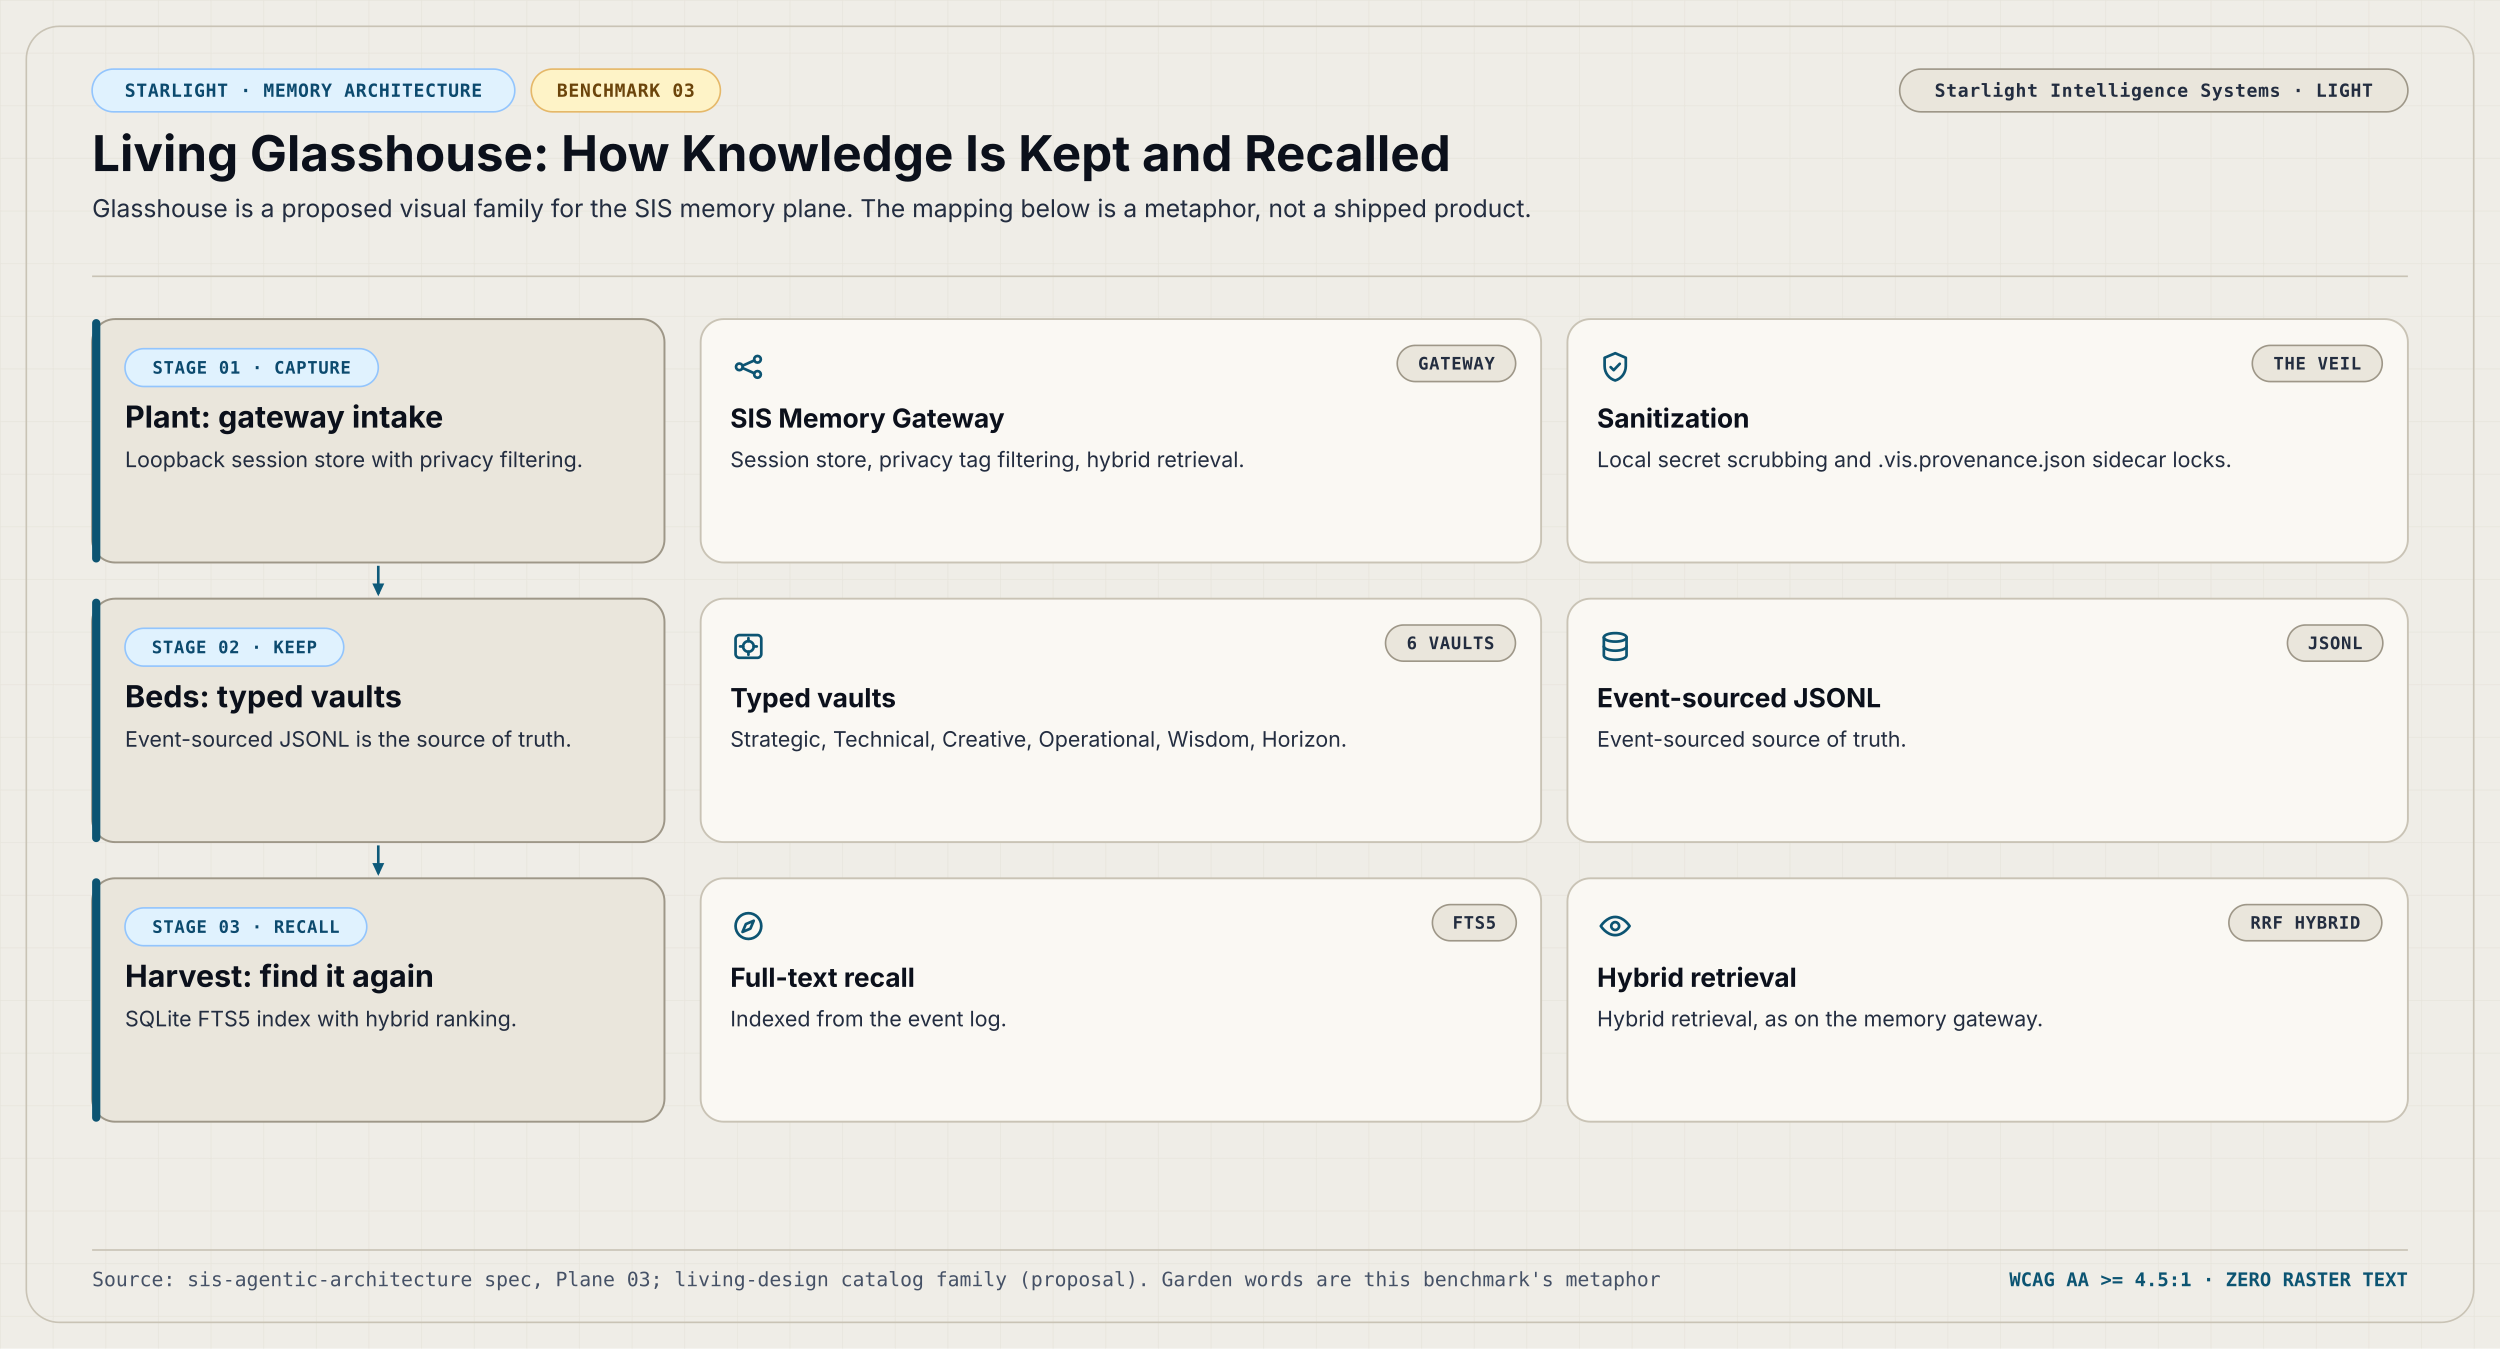
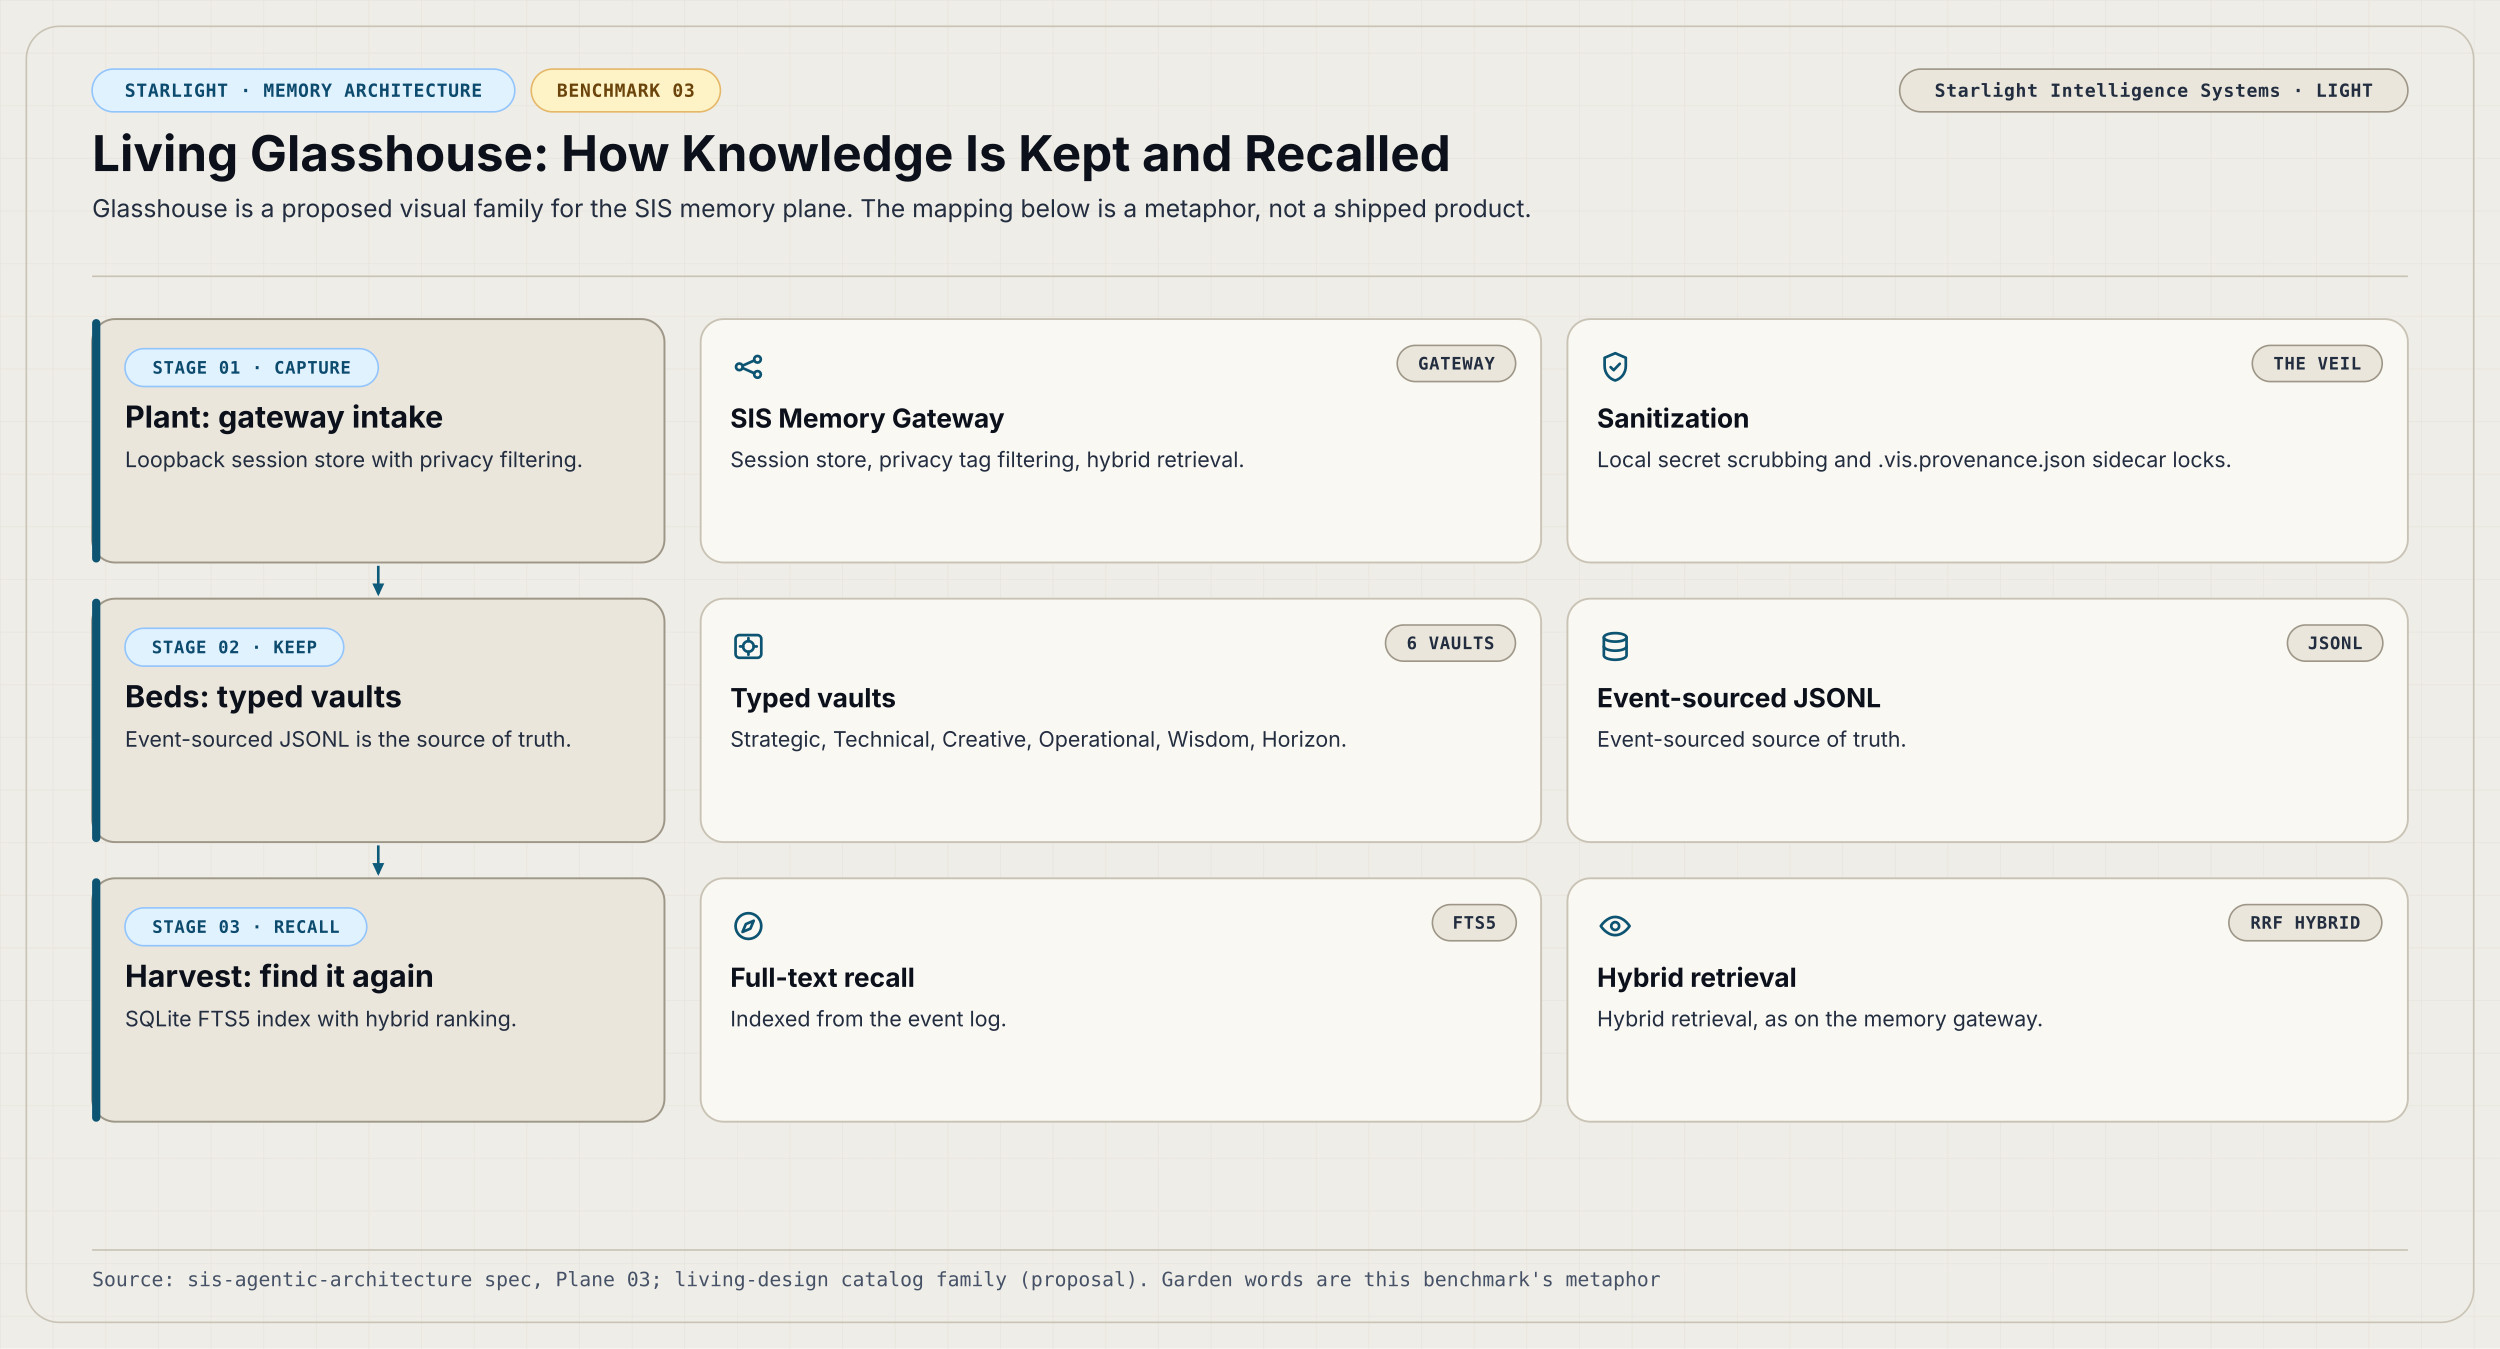
<svg xmlns="http://www.w3.org/2000/svg" viewBox="0 0 1520 820" width="1520" height="820" role="img" aria-labelledby="title-ig-03-living-glasshouse-memory-light desc-ig-03-living-glasshouse-memory-light" data-brand="sis" data-archetype="layered-architecture" data-theme="light">
  <defs>
    <linearGradient id="bg-grad-ig-03-living-glasshouse-memory-light" x1="0" y1="0" x2="1" y2="1">
      <stop offset="0%" stop-color="#EFEDE7" />
      <stop offset="100%" stop-color="#E6E2D8" />
    </linearGradient>
    <pattern id="grid-ig-03-living-glasshouse-memory-light" width="32" height="32" patternUnits="userSpaceOnUse">
      <path d="M 32 0 L 0 0 0 32" fill="none" stroke="#DFDBD0" stroke-width="0.75" />
    </pattern>
    <marker id="arrow-ig-03-living-glasshouse-memory-light" viewBox="0 0 10 10" refX="7" refY="5" markerWidth="6.5" markerHeight="6.5" orient="auto-start-reverse">
      <path d="M 1 1.5 L 8.5 5 L 1 8.5 z" fill="#0E5A7A" />
    </marker>
  </defs>
  <rect x="0" y="0" width="1520" height="820" fill="#EFEDE7" />
  <rect x="0" y="0" width="1520" height="820" fill="url(#grid-ig-03-living-glasshouse-memory-light)" opacity="0.55" />
  <rect x="16" y="16" width="1488" height="788" rx="20" fill="none" stroke="#C9C3B5" stroke-width="1" />
  <rect x="56" y="42" width="257" height="26" rx="13" fill="#E0F2FE" stroke="#93C5FD" stroke-width="1" />
  <text x="184.5" y="58.85" fill="#0C4A6E" font-family="'IBM Plex Mono', 'JetBrains Mono', ui-monospace, monospace" font-size="11" font-weight="600" letter-spacing="0.4" text-anchor="middle">STARLIGHT · MEMORY ARCHITECTURE</text>
  <rect x="323" y="42" width="115" height="26" rx="13" fill="#FEF3C7" stroke="#E5B869" stroke-width="1" />
  <text x="380.5" y="58.85" fill="#6B440B" font-family="'IBM Plex Mono', 'JetBrains Mono', ui-monospace, monospace" font-size="11" font-weight="600" letter-spacing="0.4" text-anchor="middle">BENCHMARK 03</text>
  <rect x="1155" y="42" width="309" height="26" rx="13" fill="#EAE6DC" stroke="#9E9788" stroke-width="1" />
  <text x="1309.5" y="58.85" fill="#232D40" font-family="'IBM Plex Mono', 'JetBrains Mono', ui-monospace, monospace" font-size="11" font-weight="600" letter-spacing="0.4" text-anchor="middle">Starlight Intelligence Systems · LIGHT</text>
  <text x="56" y="104" fill="#0B101B" font-family="'Instrument Sans', Inter, system-ui, -apple-system, sans-serif" font-size="30" font-weight="700">Living Glasshouse: How Knowledge Is Kept and Recalled</text>
  <text x="56" y="132" fill="#232D40" font-family="'Instrument Sans', Inter, system-ui, -apple-system, sans-serif" font-size="15" font-weight="400">Glasshouse is a proposed visual family for the SIS memory plane. The mapping below is a metaphor, not a shipped product.</text>
  <line x1="56" y1="168" x2="1464" y2="168" stroke="#C9C3B5" stroke-width="1" />
  <line x1="56" y1="760" x2="1464" y2="760" stroke="#C9C3B5" stroke-width="1" />
  <text x="56" y="782" fill="#455166" font-family="'IBM Plex Mono', 'JetBrains Mono', ui-monospace, monospace" font-size="12" font-weight="500">Source: sis-agentic-architecture spec, Plane 03; living-design catalog family (proposal). Garden words are this benchmark's metaphor</text>
-   <text x="1464" y="782" fill="#0C5472" font-family="'IBM Plex Mono', 'JetBrains Mono', ui-monospace, monospace" font-size="11.5" font-weight="600" text-anchor="end">WCAG AA &gt;= 4.5:1 · ZERO RASTER TEXT</text>
  <rect x="56" y="194" width="348" height="148" rx="14" fill="#EAE6DC" stroke="#9E9788" stroke-width="1.2" />
  <rect x="56" y="194" width="5" height="148" rx="2.5" fill="#0C5472" />
  <rect x="76" y="212" width="154" height="23" rx="11.5" fill="#E0F2FE" stroke="#93C5FD" stroke-width="1" />
  <text x="153" y="227.18" fill="#0C4A6E" font-family="'IBM Plex Mono', 'JetBrains Mono', ui-monospace, monospace" font-size="10.5" font-weight="600" letter-spacing="0.4" text-anchor="middle">STAGE 01 · CAPTURE</text>
  <text x="76" y="260" fill="#0B101B" font-family="'Instrument Sans', Inter, system-ui, -apple-system, sans-serif" font-size="18.5" font-weight="700">Plant: gateway intake</text>
  <text x="76" y="284" fill="#232D40" font-family="'Instrument Sans', Inter, system-ui, -apple-system, sans-serif" font-size="13" font-weight="400">Loopback session store with privacy filtering.</text>
  <rect x="426" y="194" width="511" height="148" rx="14" fill="#FAF8F3" stroke="#C9C3B5" stroke-width="1.15" />
  <g transform="translate(444, 212) scale(0.92)" width="22" height="22" fill="none" stroke="#0C5472" stroke-width="1.8" stroke-linecap="round" stroke-linejoin="round">
    <circle cx="6" cy="12" r="2.2" />
    <circle cx="18" cy="7" r="2.2" />
    <circle cx="18" cy="17" r="2.2" />
    <path d="M8.2 11.2L15.8 7.8" />
    <path d="M8.2 12.8l7.6 3.4" />
  </g>
  <rect x="849.52" y="210" width="72" height="22" rx="11" fill="#EAE6DC" stroke="#9E9788" stroke-width="1" />
  <text x="885.52" y="224.68" fill="#232D40" font-family="'IBM Plex Mono', 'JetBrains Mono', ui-monospace, monospace" font-size="10.5" font-weight="600" letter-spacing="0.4" text-anchor="middle">GATEWAY</text>
  <text x="444" y="260" fill="#0B101B" font-family="'Instrument Sans', Inter, system-ui, -apple-system, sans-serif" font-size="16" font-weight="700">SIS Memory Gateway</text>
  <text x="444" y="284" fill="#232D40" font-family="'Instrument Sans', Inter, system-ui, -apple-system, sans-serif" font-size="13" font-weight="400">Session store, privacy tag filtering, hybrid retrieval.</text>
  <rect x="953" y="194" width="511" height="148" rx="14" fill="#FAF8F3" stroke="#C9C3B5" stroke-width="1.15" />
  <g transform="translate(971, 212) scale(0.92)" width="22" height="22" fill="none" stroke="#0C5472" stroke-width="1.8" stroke-linecap="round" stroke-linejoin="round">
    <path d="M12 3l7 3v5.5c0 4.6-3 8.4-7 9.5-4-1.1-7-4.9-7-9.5V6l7-3z" />
    <path d="M9 12.2l2 2 4-4.2" />
  </g>
  <rect x="1369.4" y="210" width="79" height="22" rx="11" fill="#EAE6DC" stroke="#9E9788" stroke-width="1" />
  <text x="1408.9" y="224.68" fill="#232D40" font-family="'IBM Plex Mono', 'JetBrains Mono', ui-monospace, monospace" font-size="10.5" font-weight="600" letter-spacing="0.4" text-anchor="middle">THE VEIL</text>
  <text x="971" y="260" fill="#0B101B" font-family="'Instrument Sans', Inter, system-ui, -apple-system, sans-serif" font-size="16" font-weight="700">Sanitization</text>
  <text x="971" y="284" fill="#232D40" font-family="'Instrument Sans', Inter, system-ui, -apple-system, sans-serif" font-size="13" font-weight="400">Local secret scrubbing and .vis.provenance.json sidecar locks.</text>
  <line x1="230" y1="344" x2="230" y2="361" stroke="#0E5A7A" stroke-width="1.6" marker-end="url(#arrow-ig-03-living-glasshouse-memory-light)" />
  <rect x="56" y="364" width="348" height="148" rx="14" fill="#EAE6DC" stroke="#9E9788" stroke-width="1.2" />
  <rect x="56" y="364" width="5" height="148" rx="2.5" fill="#0C5472" />
  <rect x="76" y="382" width="133" height="23" rx="11.5" fill="#E0F2FE" stroke="#93C5FD" stroke-width="1" />
  <text x="142.5" y="397.18" fill="#0C4A6E" font-family="'IBM Plex Mono', 'JetBrains Mono', ui-monospace, monospace" font-size="10.5" font-weight="600" letter-spacing="0.4" text-anchor="middle">STAGE 02 · KEEP</text>
  <text x="76" y="430" fill="#0B101B" font-family="'Instrument Sans', Inter, system-ui, -apple-system, sans-serif" font-size="18.5" font-weight="700">Beds: typed vaults</text>
  <text x="76" y="454" fill="#232D40" font-family="'Instrument Sans', Inter, system-ui, -apple-system, sans-serif" font-size="13" font-weight="400">Event-sourced JSONL is the source of truth.</text>
  <rect x="426" y="364" width="511" height="148" rx="14" fill="#FAF8F3" stroke="#C9C3B5" stroke-width="1.15" />
  <g transform="translate(444, 382) scale(0.92)" width="22" height="22" fill="none" stroke="#0C5472" stroke-width="1.8" stroke-linecap="round" stroke-linejoin="round">
    <rect x="3.5" y="4.5" width="17" height="15" rx="2.5" />
    <circle cx="12" cy="12" r="3.5" />
    <path d="M12 8.5v-2M12 17.5v-2M8.5 12h-2M17.5 12h-2" />
  </g>
  <rect x="842.4" y="380" width="79" height="22" rx="11" fill="#EAE6DC" stroke="#9E9788" stroke-width="1" />
  <text x="881.9" y="394.68" fill="#232D40" font-family="'IBM Plex Mono', 'JetBrains Mono', ui-monospace, monospace" font-size="10.5" font-weight="600" letter-spacing="0.4" text-anchor="middle">6 VAULTS</text>
  <text x="444" y="430" fill="#0B101B" font-family="'Instrument Sans', Inter, system-ui, -apple-system, sans-serif" font-size="16" font-weight="700">Typed vaults</text>
  <text x="444" y="454" fill="#232D40" font-family="'Instrument Sans', Inter, system-ui, -apple-system, sans-serif" font-size="13" font-weight="400">Strategic, Technical, Creative, Operational, Wisdom, Horizon.</text>
  <rect x="953" y="364" width="511" height="148" rx="14" fill="#FAF8F3" stroke="#C9C3B5" stroke-width="1.15" />
  <g transform="translate(971, 382) scale(0.92)" width="22" height="22" fill="none" stroke="#0C5472" stroke-width="1.8" stroke-linecap="round" stroke-linejoin="round">
    <ellipse cx="12" cy="6" rx="7.5" ry="2.8" />
    <path d="M4.5 6v6c0 1.5 3.4 2.8 7.5 2.8s7.5-1.3 7.5-2.8V6" />
    <path d="M4.5 12v6c0 1.5 3.4 2.8 7.5 2.8s7.5-1.3 7.5-2.8v-6" />
  </g>
  <rect x="1390.77" y="380" width="58" height="22" rx="11" fill="#EAE6DC" stroke="#9E9788" stroke-width="1" />
  <text x="1419.77" y="394.68" fill="#232D40" font-family="'IBM Plex Mono', 'JetBrains Mono', ui-monospace, monospace" font-size="10.5" font-weight="600" letter-spacing="0.4" text-anchor="middle">JSONL</text>
  <text x="971" y="430" fill="#0B101B" font-family="'Instrument Sans', Inter, system-ui, -apple-system, sans-serif" font-size="16" font-weight="700">Event-sourced JSONL</text>
  <text x="971" y="454" fill="#232D40" font-family="'Instrument Sans', Inter, system-ui, -apple-system, sans-serif" font-size="13" font-weight="400">Event-sourced source of truth.</text>
  <line x1="230" y1="514" x2="230" y2="531" stroke="#0E5A7A" stroke-width="1.6" marker-end="url(#arrow-ig-03-living-glasshouse-memory-light)" />
  <rect x="56" y="534" width="348" height="148" rx="14" fill="#EAE6DC" stroke="#9E9788" stroke-width="1.2" />
  <rect x="56" y="534" width="5" height="148" rx="2.5" fill="#0C5472" />
  <rect x="76" y="552" width="147" height="23" rx="11.5" fill="#E0F2FE" stroke="#93C5FD" stroke-width="1" />
  <text x="149.5" y="567.17" fill="#0C4A6E" font-family="'IBM Plex Mono', 'JetBrains Mono', ui-monospace, monospace" font-size="10.5" font-weight="600" letter-spacing="0.4" text-anchor="middle">STAGE 03 · RECALL</text>
  <text x="76" y="600" fill="#0B101B" font-family="'Instrument Sans', Inter, system-ui, -apple-system, sans-serif" font-size="18.5" font-weight="700">Harvest: find it again</text>
  <text x="76" y="624" fill="#232D40" font-family="'Instrument Sans', Inter, system-ui, -apple-system, sans-serif" font-size="13" font-weight="400">SQLite FTS5 index with hybrid ranking.</text>
  <rect x="426" y="534" width="511" height="148" rx="14" fill="#FAF8F3" stroke="#C9C3B5" stroke-width="1.15" />
  <g transform="translate(444, 552) scale(0.92)" width="22" height="22" fill="none" stroke="#0C5472" stroke-width="1.8" stroke-linecap="round" stroke-linejoin="round">
    <circle cx="12" cy="12" r="8.5" />
    <path d="M15.5 8.5l-2.2 5.2-5.2 2.2 2.2-5.2 5.2-2.2z" />
  </g>
  <rect x="870.9" y="550" width="51" height="22" rx="11" fill="#EAE6DC" stroke="#9E9788" stroke-width="1" />
  <text x="896.4" y="564.67" fill="#232D40" font-family="'IBM Plex Mono', 'JetBrains Mono', ui-monospace, monospace" font-size="10.5" font-weight="600" letter-spacing="0.4" text-anchor="middle">FTS5</text>
  <text x="444" y="600" fill="#0B101B" font-family="'Instrument Sans', Inter, system-ui, -apple-system, sans-serif" font-size="16" font-weight="700">Full-text recall</text>
  <text x="444" y="624" fill="#232D40" font-family="'Instrument Sans', Inter, system-ui, -apple-system, sans-serif" font-size="13" font-weight="400">Indexed from the event log.</text>
  <rect x="953" y="534" width="511" height="148" rx="14" fill="#FAF8F3" stroke="#C9C3B5" stroke-width="1.15" />
  <g transform="translate(971, 552) scale(0.92)" width="22" height="22" fill="none" stroke="#0C5472" stroke-width="1.8" stroke-linecap="round" stroke-linejoin="round">
    <path d="M2.5 12S6.2 6 12 6s9.5 6 9.5 6-3.7 6-9.5 6-9.5-6-9.5-6z" />
    <circle cx="12" cy="12" r="2.6" />
  </g>
  <rect x="1355.15" y="550" width="93" height="22" rx="11" fill="#EAE6DC" stroke="#9E9788" stroke-width="1" />
  <text x="1401.65" y="564.67" fill="#232D40" font-family="'IBM Plex Mono', 'JetBrains Mono', ui-monospace, monospace" font-size="10.5" font-weight="600" letter-spacing="0.4" text-anchor="middle">RRF HYBRID</text>
  <text x="971" y="600" fill="#0B101B" font-family="'Instrument Sans', Inter, system-ui, -apple-system, sans-serif" font-size="16" font-weight="700">Hybrid retrieval</text>
  <text x="971" y="624" fill="#232D40" font-family="'Instrument Sans', Inter, system-ui, -apple-system, sans-serif" font-size="13" font-weight="400">Hybrid retrieval, as on the memory gateway.</text>
</svg>
